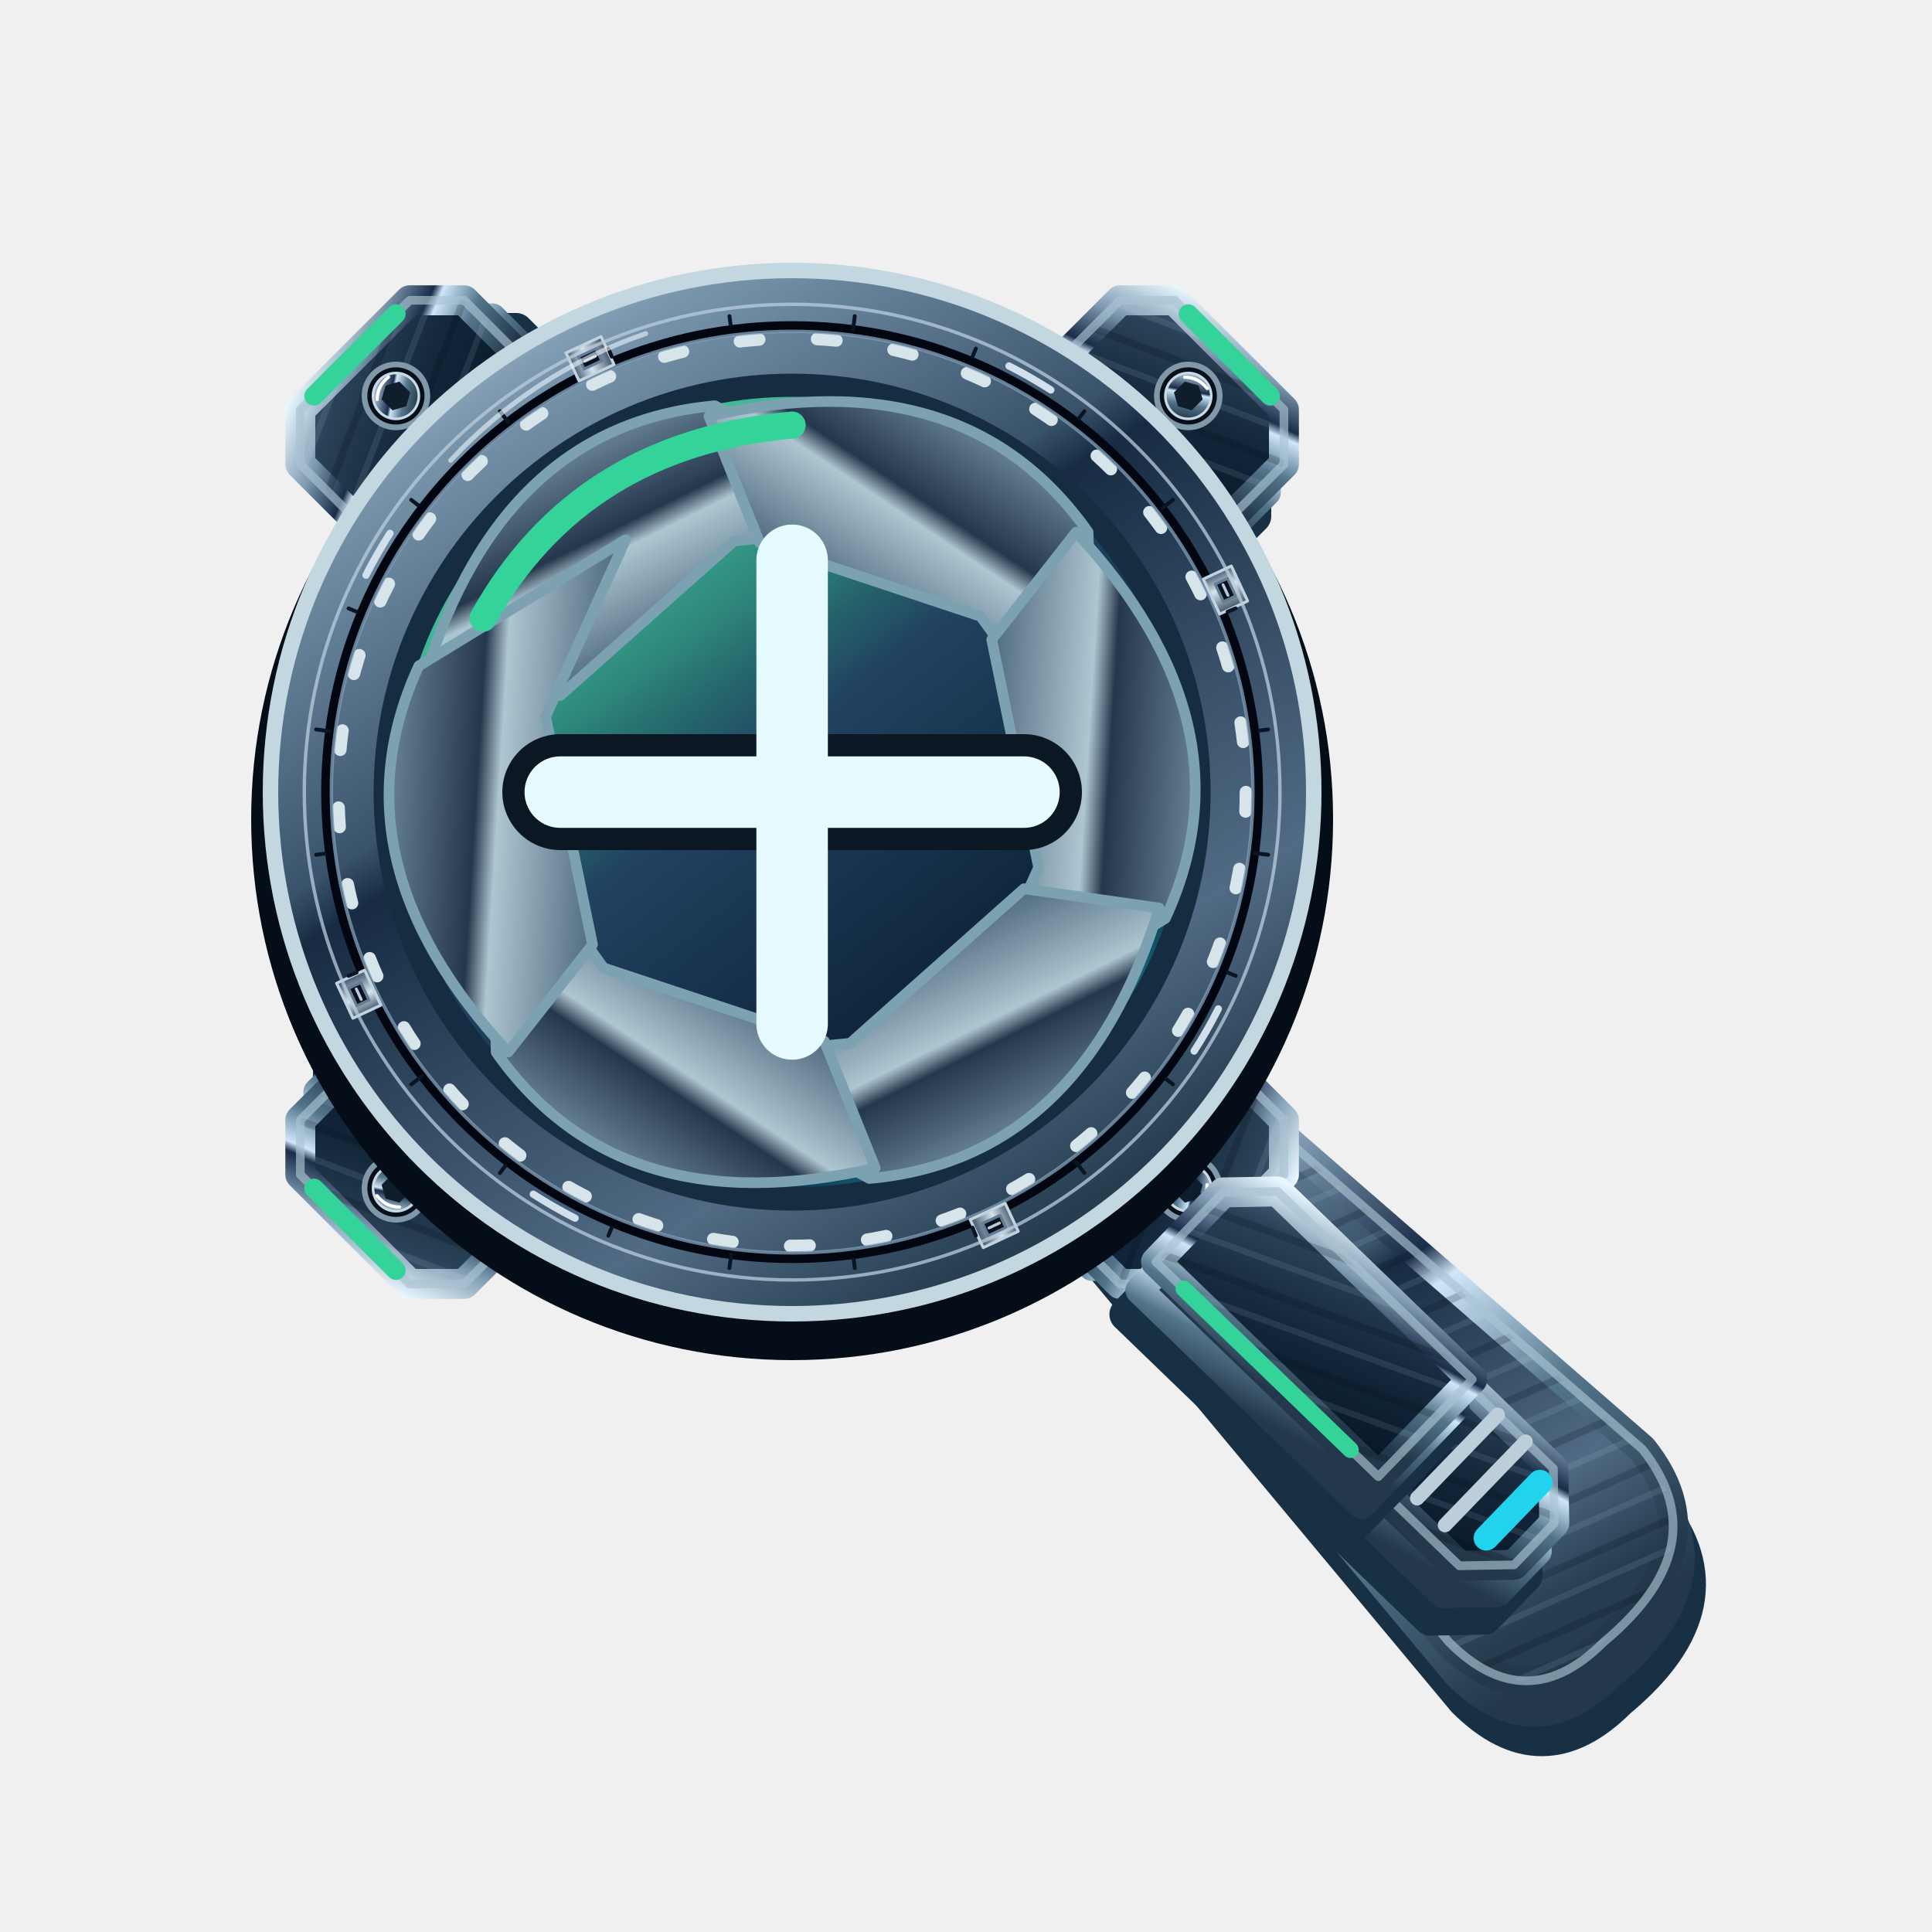
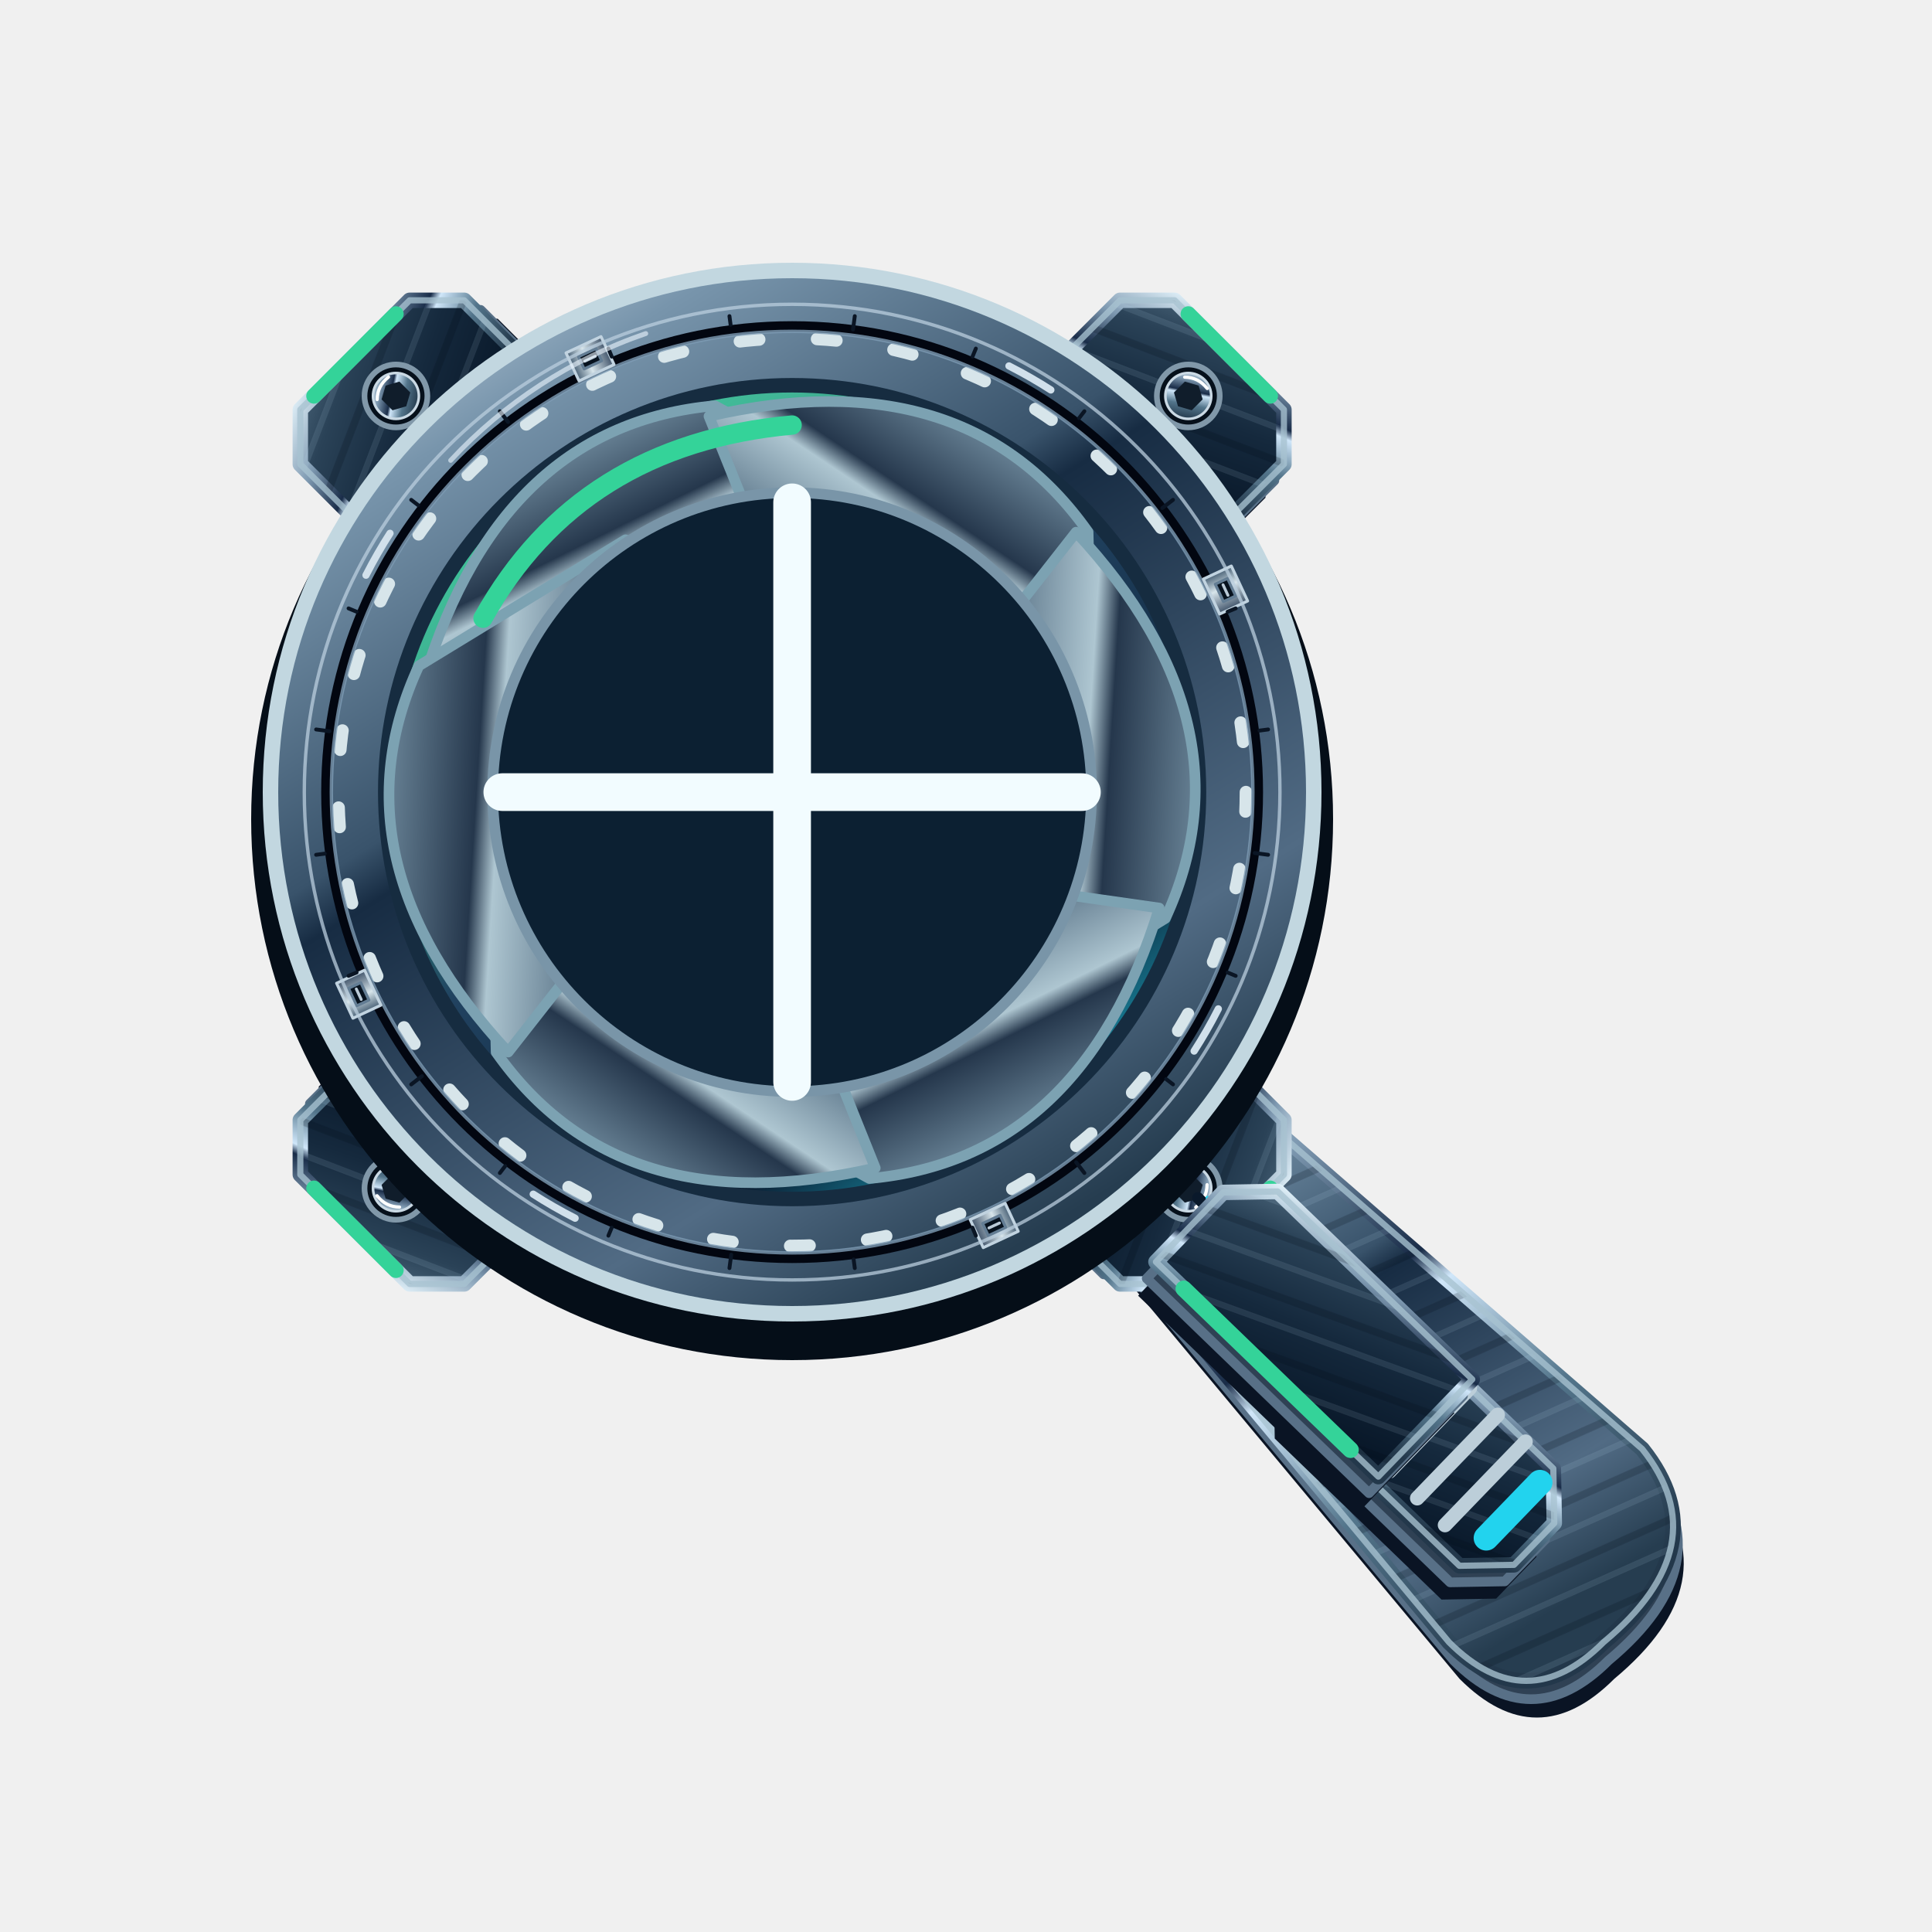
<svg xmlns="http://www.w3.org/2000/svg" width="200" height="200" viewBox="0 0 200 200" role="img" aria-label="Acercar vista" data-icon="zoom-in" data-semantic="camera optical zoom-in" data-visual-style="titanio-optico" data-motion="static">
  <defs>
    <linearGradient id="alice-zoom-in-rotor" x2=".86" y2="1">
      <stop stop-color="#edf8ff" />
      <stop offset=".21" stop-color="#6f8a9d" />
      <stop offset=".43" stop-color="#25374c" />
      <stop offset=".48" stop-color="#aec6d1" />
      <stop offset=".7" stop-color="#536d82" />
      <stop offset="1" stop-color="#1d3043" />
    </linearGradient>
    <linearGradient id="alice-zoom-in-contact" x2=".15" y2="1">
      <stop stop-color="#ffe2aa" />
      <stop offset=".26" stop-color="#cf955c" />
      <stop offset=".59" stop-color="#875838" />
      <stop offset=".81" stop-color="#eeb377" />
      <stop offset="1" stop-color="#603e2e" />
    </linearGradient>
    <pattern id="alice-zoom-in-brushing" width="3" height="3" patternUnits="userSpaceOnUse" patternTransform="rotate(-24)">
      <path d="M0 .4h3" stroke="#d1e6fa" opacity=".10" stroke-width=".32" />
      <path d="M0 2h3" stroke="#020913" opacity=".20" stroke-width=".38" />
    </pattern>
    <linearGradient id="alice-zoom-in-bevel" x1="0" y1="0" x2=".68" y2="1">
      <stop stop-color="#e9f8ff" />
      <stop offset=".27" stop-color="#7d98b0" />
      <stop offset=".48" stop-color="#192c48" />
      <stop offset=".53" stop-color="#d0e7fa" />
      <stop offset=".73" stop-color="#53758b" />
      <stop offset="1" stop-color="#23384b" />
    </linearGradient>
    <linearGradient id="alice-zoom-in-metal" x1="0" y1="0" x2=".62" y2="1">
      <stop stop-color="#d9e5f0" />
      <stop offset=".19" stop-color="#7895ac" />
      <stop offset=".44" stop-color="#39536b" />
      <stop offset=".48" stop-color="#172c43" />
      <stop offset=".84" stop-color="#516b84" />
      <stop offset="1" stop-color="#263d50" />
    </linearGradient>
    <linearGradient id="alice-zoom-in-dark-metal" x1="0" y1="0" x2=".85" y2="1">
      <stop stop-color="#506b80" />
      <stop offset=".23" stop-color="#2a4257" />
      <stop offset=".58" stop-color="#15293d" />
      <stop offset="1" stop-color="#081728" />
    </linearGradient>
    <linearGradient id="alice-zoom-in-glass" x1=".06" y1="0" x2=".84" y2="1">
      <stop stop-color="#34d399" />
      <stop offset=".23" stop-color="#34d399" stop-opacity=".65" />
      <stop offset=".48" stop-color="#214260" />
      <stop offset=".8" stop-color="#0b2035" />
      <stop offset="1" stop-color="#22d3ee" />
    </linearGradient>
    <linearGradient id="alice-zoom-in-enamel" x1="0" y1="0" x2=".7" y2="1">
      <stop stop-color="#eeffff" />
      <stop offset=".2" stop-color="#34d399" />
      <stop offset=".7" stop-color="#34d399" />
      <stop offset="1" stop-color="#22d3ee" />
    </linearGradient>
    <linearGradient id="alice-zoom-in-screw-metal">
      <stop stop-color="#4a6277" />
      <stop offset=".43" stop-color="#d7e5eb" />
      <stop offset="1" stop-color="#42556b" />
    </linearGradient>
  </defs>
  <g transform="scale(2)" stroke-linecap="round" stroke-linejoin="round">
    <g data-part="magnify">
-       <path d="M55 61 62 55 85 75Q89 80 83 85 79 89 75 85Z" transform="translate(.8 3)" fill="#0a1424" stroke="#173044" stroke-width="1.8" />
-       <path d="M55 61 62 55 85 75Q89 80 83 85 79 89 75 85Z" transform="translate(.4 1.65)" fill="#25364b" stroke="url(#alice-zoom-in-bevel)" stroke-width="1.45" />
-       <path d="M55 61 62 55 85 75Q89 80 83 85 79 89 75 85Z" fill="url(#alice-zoom-in-metal)" stroke="url(#alice-zoom-in-bevel)" stroke-width="1.55" />
-       <path d="M55 61 62 55 85 75Q89 80 83 85 79 89 75 85Z" fill="url(#alice-zoom-in-brushing)" stroke="#a8c3d1" stroke-opacity=".66" stroke-width=".45" />
-       <path d="M69 67l-3 4m7 0-3 4m7 0-3 4" fill="none" stroke="#4e697c" stroke-width="1.7" />
+       <path d="M55 61 62 55 85 75Q89 80 83 85 79 89 75 85Z" transform="translate(.55 1.9)" fill="#0a1424" />
+       <path d="M55 61 62 55 85 75Q89 80 83 85 79 89 75 85Z" transform="translate(.25 .95)" fill="#2f4154" stroke="#587087" stroke-width=".5" />
+       <path d="M55 61 62 55 85 75Q89 80 83 85 79 89 75 85Z" fill="url(#alice-zoom-in-metal)" stroke="url(#alice-zoom-in-bevel)" stroke-width=".8" />
+       <path d="M55 61 62 55 85 75Q89 80 83 85 79 89 75 85Z" fill="url(#alice-zoom-in-brushing)" stroke="#a8c3d1" stroke-opacity=".78" stroke-width=".32" />
+       <path d="M69 67l-3 4m7 0-3 4m7 0-3 4" fill="none" stroke="#4e697c" stroke-width="1" />
      <g transform="translate(41 41) rotate(45)">
-         <path d="M-6 -25v-5l2-2h8l2 2v5Z" transform="translate(.8 3)" fill="#0a1424" stroke="#173044" stroke-width="1.8" />
-         <path d="M-6 -25v-5l2-2h8l2 2v5Z" transform="translate(.4 1.65)" fill="#25364b" stroke="url(#alice-zoom-in-bevel)" stroke-width="1.45" />
-         <path d="M-6 -25v-5l2-2h8l2 2v5Z" fill="url(#alice-zoom-in-dark-metal)" stroke="url(#alice-zoom-in-bevel)" stroke-width="1.55" />
-         <path d="M-6 -25v-5l2-2h8l2 2v5Z" fill="url(#alice-zoom-in-brushing)" stroke="#a8c3d1" stroke-opacity=".66" stroke-width=".45" />
-         <path d="M-3 -32h6" fill="none" stroke="#34d399" stroke-width="1" />
+         <path d="M-6 -25v-5l2-2h8l2 2v5Z" transform="translate(.55 1.9)" fill="#0a1424" />
+         <path d="M-6 -25v-5l2-2h8l2 2v5Z" transform="translate(.25 .95)" fill="#2f4154" stroke="#587087" stroke-width=".5" />
+         <path d="M-6 -25v-5l2-2h8l2 2v5Z" fill="url(#alice-zoom-in-dark-metal)" stroke="url(#alice-zoom-in-bevel)" stroke-width=".8" />
+         <path d="M-6 -25v-5l2-2h8l2 2v5Z" fill="url(#alice-zoom-in-brushing)" stroke="#a8c3d1" stroke-opacity=".78" stroke-width=".32" />
+         <path d="M-3 -32h6" fill="none" stroke="#34d399" stroke-width="0.8" />
        <g transform="translate(0 -29) scale(1.05)">
          <circle r="1.55" fill="#06101b" stroke="#8198a9" stroke-width=".28" />
          <circle r="1.13" fill="url(#alice-zoom-in-bevel)" stroke="#cad9e4" stroke-width=".13" />
          <path d="M-.62-.38 0-.72 .62-.38 .62.38 0 .72-.62.38Z" fill="#101d2b" />
          <path d="M-.78-.53Q-.3-1 .4-.92" stroke="white" stroke-width=".16" fill="none" />
        </g>
      </g>
      <g transform="translate(41 41) rotate(135)">
-         <path d="M-6 -25v-5l2-2h8l2 2v5Z" transform="translate(.8 3)" fill="#0a1424" stroke="#173044" stroke-width="1.8" />
-         <path d="M-6 -25v-5l2-2h8l2 2v5Z" transform="translate(.4 1.65)" fill="#25364b" stroke="url(#alice-zoom-in-bevel)" stroke-width="1.45" />
-         <path d="M-6 -25v-5l2-2h8l2 2v5Z" fill="url(#alice-zoom-in-dark-metal)" stroke="url(#alice-zoom-in-bevel)" stroke-width="1.55" />
-         <path d="M-6 -25v-5l2-2h8l2 2v5Z" fill="url(#alice-zoom-in-brushing)" stroke="#a8c3d1" stroke-opacity=".66" stroke-width=".45" />
-         <path d="M-3 -32h6" fill="none" stroke="#34d399" stroke-width="1" />
+         <path d="M-6 -25v-5l2-2h8l2 2v5Z" transform="translate(.55 1.9)" fill="#0a1424" />
+         <path d="M-6 -25v-5l2-2h8l2 2v5Z" transform="translate(.25 .95)" fill="#2f4154" stroke="#587087" stroke-width=".5" />
+         <path d="M-6 -25v-5l2-2h8l2 2v5Z" fill="url(#alice-zoom-in-dark-metal)" stroke="url(#alice-zoom-in-bevel)" stroke-width=".8" />
+         <path d="M-6 -25v-5l2-2h8l2 2v5Z" fill="url(#alice-zoom-in-brushing)" stroke="#a8c3d1" stroke-opacity=".78" stroke-width=".32" />
+         <path d="M-3 -32h6" fill="none" stroke="#34d399" stroke-width="0.8" />
        <g transform="translate(0 -29) scale(1.05)">
          <circle r="1.55" fill="#06101b" stroke="#8198a9" stroke-width=".28" />
          <circle r="1.13" fill="url(#alice-zoom-in-bevel)" stroke="#cad9e4" stroke-width=".13" />
          <path d="M-.62-.38 0-.72 .62-.38 .62.38 0 .72-.62.38Z" fill="#101d2b" />
          <path d="M-.78-.53Q-.3-1 .4-.92" stroke="white" stroke-width=".16" fill="none" />
        </g>
      </g>
      <g transform="translate(41 41) rotate(225)">
-         <path d="M-6 -25v-5l2-2h8l2 2v5Z" transform="translate(.8 3)" fill="#0a1424" stroke="#173044" stroke-width="1.8" />
-         <path d="M-6 -25v-5l2-2h8l2 2v5Z" transform="translate(.4 1.65)" fill="#25364b" stroke="url(#alice-zoom-in-bevel)" stroke-width="1.45" />
-         <path d="M-6 -25v-5l2-2h8l2 2v5Z" fill="url(#alice-zoom-in-dark-metal)" stroke="url(#alice-zoom-in-bevel)" stroke-width="1.55" />
-         <path d="M-6 -25v-5l2-2h8l2 2v5Z" fill="url(#alice-zoom-in-brushing)" stroke="#a8c3d1" stroke-opacity=".66" stroke-width=".45" />
-         <path d="M-3 -32h6" fill="none" stroke="#34d399" stroke-width="1" />
+         <path d="M-6 -25v-5l2-2h8l2 2v5Z" transform="translate(.55 1.9)" fill="#0a1424" />
+         <path d="M-6 -25v-5l2-2h8l2 2v5Z" transform="translate(.25 .95)" fill="#2f4154" stroke="#587087" stroke-width=".5" />
+         <path d="M-6 -25v-5l2-2h8l2 2v5Z" fill="url(#alice-zoom-in-dark-metal)" stroke="url(#alice-zoom-in-bevel)" stroke-width=".8" />
+         <path d="M-6 -25v-5l2-2h8l2 2v5Z" fill="url(#alice-zoom-in-brushing)" stroke="#a8c3d1" stroke-opacity=".78" stroke-width=".32" />
+         <path d="M-3 -32h6" fill="none" stroke="#34d399" stroke-width="0.8" />
        <g transform="translate(0 -29) scale(1.05)">
          <circle r="1.55" fill="#06101b" stroke="#8198a9" stroke-width=".28" />
          <circle r="1.13" fill="url(#alice-zoom-in-bevel)" stroke="#cad9e4" stroke-width=".13" />
          <path d="M-.62-.38 0-.72 .62-.38 .62.38 0 .72-.62.38Z" fill="#101d2b" />
          <path d="M-.78-.53Q-.3-1 .4-.92" stroke="white" stroke-width=".16" fill="none" />
        </g>
      </g>
      <g transform="translate(41 41) rotate(315)">
-         <path d="M-6 -25v-5l2-2h8l2 2v5Z" transform="translate(.8 3)" fill="#0a1424" stroke="#173044" stroke-width="1.8" />
-         <path d="M-6 -25v-5l2-2h8l2 2v5Z" transform="translate(.4 1.65)" fill="#25364b" stroke="url(#alice-zoom-in-bevel)" stroke-width="1.45" />
-         <path d="M-6 -25v-5l2-2h8l2 2v5Z" fill="url(#alice-zoom-in-dark-metal)" stroke="url(#alice-zoom-in-bevel)" stroke-width="1.55" />
-         <path d="M-6 -25v-5l2-2h8l2 2v5Z" fill="url(#alice-zoom-in-brushing)" stroke="#a8c3d1" stroke-opacity=".66" stroke-width=".45" />
-         <path d="M-3 -32h6" fill="none" stroke="#34d399" stroke-width="1" />
+         <path d="M-6 -25v-5l2-2h8l2 2v5Z" transform="translate(.55 1.9)" fill="#0a1424" />
+         <path d="M-6 -25v-5l2-2h8l2 2v5Z" transform="translate(.25 .95)" fill="#2f4154" stroke="#587087" stroke-width=".5" />
+         <path d="M-6 -25v-5l2-2h8l2 2v5Z" fill="url(#alice-zoom-in-dark-metal)" stroke="url(#alice-zoom-in-bevel)" stroke-width=".8" />
+         <path d="M-6 -25v-5l2-2h8l2 2v5Z" fill="url(#alice-zoom-in-brushing)" stroke="#a8c3d1" stroke-opacity=".78" stroke-width=".32" />
+         <path d="M-3 -32h6" fill="none" stroke="#34d399" stroke-width="0.8" />
        <g transform="translate(0 -29) scale(1.05)">
          <circle r="1.55" fill="#06101b" stroke="#8198a9" stroke-width=".28" />
          <circle r="1.13" fill="url(#alice-zoom-in-bevel)" stroke="#cad9e4" stroke-width=".13" />
          <path d="M-.62-.38 0-.72 .62-.38 .62.38 0 .72-.62.38Z" fill="#101d2b" />
          <path d="M-.78-.53Q-.3-1 .4-.92" stroke="white" stroke-width=".16" fill="none" />
        </g>
      </g>
      <circle cx="41" cy="42.4" r="28" fill="#050e18" />
      <circle cx="41" cy="41" r="27" fill="url(#alice-zoom-in-metal)" stroke="#c2d7e0" stroke-width=".8" />
-       <circle cx="41" cy="41" r="21.06" fill="url(#alice-zoom-in-glass)" stroke="#162c40" stroke-width="1.2" />
+       <circle cx="41" cy="41" r="21.06" fill="url(#alice-zoom-in-glass)" stroke="#162c40" stroke-width=".75" />
      <path d="M23.72 32.36Q28.31 19.94 45.86 22.37" fill="none" stroke="#e4f6ff" stroke-opacity=".75" stroke-width="1.296" />
      <path d="M37.49 59.09Q52.34 59.36 58.82 46.4" fill="none" stroke="#86cbe0" stroke-opacity=".65" stroke-width="0.81" />
      <circle cx="41" cy="41" r="23.49" fill="none" stroke="#d7e5ea" stroke-width=".65" stroke-dasharray="1 3" />
      <g transform="scale(.5)">
        <g data-detail="precision-control-rim" pointer-events="none" fill="none">
          <g data-detail="control-recessed-bearing">
            <circle cx="82" cy="82" r="48.2" stroke="#020610" stroke-width="1.1" />
            <circle cx="82" cy="82" r="47.7" stroke="#7e9cb5" stroke-width=".35" opacity=".8" />
            <circle cx="82" cy="82" r="49.5" stroke="#d1e0eb" stroke-width=".75" stroke-dasharray="5 72.754" transform="rotate(27 82 82)" />
          </g>
          <g data-detail="control-bearing-retainers">
            <g transform="rotate(65 82 82)">
              <path d="M80 30.9h4v3.2h-4Z" fill="url(#alice-zoom-in-screw-metal)" stroke="#c1d3e0" stroke-width=".3" />
              <path d="M81 31.8h2v1.4h-2Z" fill="#07121e" stroke="#637d94" stroke-width=".3" />
              <path d="M81.4 32.5h1.2" stroke="#bacad7" stroke-width=".3" />
            </g>
            <g transform="rotate(155 82 82)">
              <path d="M80 30.9h4v3.2h-4Z" fill="url(#alice-zoom-in-screw-metal)" stroke="#c1d3e0" stroke-width=".3" />
              <path d="M81 31.8h2v1.4h-2Z" fill="#07121e" stroke="#637d94" stroke-width=".3" />
              <path d="M81.4 32.5h1.2" stroke="#bacad7" stroke-width=".3" />
            </g>
            <g transform="rotate(245 82 82)">
              <path d="M80 30.9h4v3.2h-4Z" fill="url(#alice-zoom-in-screw-metal)" stroke="#c1d3e0" stroke-width=".3" />
              <path d="M81 31.8h2v1.4h-2Z" fill="#07121e" stroke="#637d94" stroke-width=".3" />
              <path d="M81.4 32.5h1.2" stroke="#bacad7" stroke-width=".3" />
            </g>
            <g transform="rotate(335 82 82)">
              <path d="M80 30.9h4v3.2h-4Z" fill="url(#alice-zoom-in-screw-metal)" stroke="#c1d3e0" stroke-width=".3" />
              <path d="M81 31.8h2v1.4h-2Z" fill="#07121e" stroke="#637d94" stroke-width=".3" />
              <path d="M81.4 32.5h1.2" stroke="#bacad7" stroke-width=".3" />
            </g>
          </g>
          <circle cx="82" cy="82" r="50.5" stroke="#bacddd" stroke-width=".35" opacity=".75" />
          <path d="M82 32.3v1.4" transform="rotate(7.5 82 82)" stroke="#0a1524" stroke-width=".4" />
          <path d="M82 32.3v0.9" transform="rotate(22.5 82 82)" stroke="#0a1524" stroke-width=".4" />
          <path d="M82 32.3v0.9" transform="rotate(37.5 82 82)" stroke="#0a1524" stroke-width=".4" />
          <path d="M82 32.3v1.4" transform="rotate(52.5 82 82)" stroke="#0a1524" stroke-width=".4" />
          <path d="M82 32.3v0.9" transform="rotate(67.5 82 82)" stroke="#0a1524" stroke-width=".4" />
          <path d="M82 32.3v0.9" transform="rotate(82.5 82 82)" stroke="#0a1524" stroke-width=".4" />
          <path d="M82 32.3v1.4" transform="rotate(97.5 82 82)" stroke="#0a1524" stroke-width=".4" />
          <path d="M82 32.3v0.9" transform="rotate(112.5 82 82)" stroke="#0a1524" stroke-width=".4" />
          <path d="M82 32.3v0.9" transform="rotate(127.5 82 82)" stroke="#0a1524" stroke-width=".4" />
          <path d="M82 32.3v1.4" transform="rotate(142.5 82 82)" stroke="#0a1524" stroke-width=".4" />
          <path d="M82 32.3v0.9" transform="rotate(157.5 82 82)" stroke="#0a1524" stroke-width=".4" />
          <path d="M82 32.3v0.9" transform="rotate(172.5 82 82)" stroke="#0a1524" stroke-width=".4" />
          <path d="M82 32.3v1.4" transform="rotate(187.5 82 82)" stroke="#0a1524" stroke-width=".4" />
          <path d="M82 32.3v0.9" transform="rotate(202.5 82 82)" stroke="#0a1524" stroke-width=".4" />
          <path d="M82 32.3v0.9" transform="rotate(217.5 82 82)" stroke="#0a1524" stroke-width=".4" />
          <path d="M82 32.3v1.4" transform="rotate(232.5 82 82)" stroke="#0a1524" stroke-width=".4" />
          <path d="M82 32.3v0.9" transform="rotate(247.5 82 82)" stroke="#0a1524" stroke-width=".4" />
          <path d="M82 32.3v0.9" transform="rotate(262.5 82 82)" stroke="#0a1524" stroke-width=".4" />
          <path d="M82 32.3v1.4" transform="rotate(277.5 82 82)" stroke="#0a1524" stroke-width=".4" />
          <path d="M82 32.3v0.9" transform="rotate(292.5 82 82)" stroke="#0a1524" stroke-width=".4" />
          <path d="M82 32.3v0.9" transform="rotate(307.5 82 82)" stroke="#0a1524" stroke-width=".4" />
          <path d="M82 32.3v1.4" transform="rotate(322.5 82 82)" stroke="#0a1524" stroke-width=".4" />
          <path d="M82 32.3v0.9" transform="rotate(337.5 82 82)" stroke="#0a1524" stroke-width=".4" />
          <path d="M82 32.3v0.9" transform="rotate(352.5 82 82)" stroke="#0a1524" stroke-width=".4" />
          <path d="M46.65 47.66A49.5 49.5 0 0 1 66.85 34.53" stroke="#edf7ff" stroke-width=".5" opacity=".6" />
          <g data-detail="optical-handle-grip">
            <path d="m124 124 28 28" stroke="#0a192b" stroke-width="1.2" />
            <path d="m125 124 28 28" stroke="#22d3ee" stroke-width=".4" />
            <path d="m129 127 -2 2" stroke="#a8c2d7" stroke-width=".35" />
            <path d="m134 132 -2 2" stroke="#a8c2d7" stroke-width=".35" />
            <path d="m139 137 -2 2" stroke="#a8c2d7" stroke-width=".35" />
            <path d="m144 142 -2 2" stroke="#a8c2d7" stroke-width=".35" />
          </g>
        </g>
      </g>
      <g data-component="iris-blades" transform="translate(41 41)">
        <path transform="rotate(0)" d="M-19-6Q-15-19-4-20L7-14-3-13-12-5Z" fill="url(#alice-zoom-in-rotor)" stroke="#7ca2b2" stroke-width=".55" />
        <path transform="rotate(60)" d="M-19-6Q-15-19-4-20L7-14-3-13-12-5Z" fill="url(#alice-zoom-in-rotor)" stroke="#7ca2b2" stroke-width=".55" />
        <path transform="rotate(120)" d="M-19-6Q-15-19-4-20L7-14-3-13-12-5Z" fill="url(#alice-zoom-in-rotor)" stroke="#7ca2b2" stroke-width=".55" />
        <path transform="rotate(180)" d="M-19-6Q-15-19-4-20L7-14-3-13-12-5Z" fill="url(#alice-zoom-in-rotor)" stroke="#7ca2b2" stroke-width=".55" />
        <path transform="rotate(240)" d="M-19-6Q-15-19-4-20L7-14-3-13-12-5Z" fill="url(#alice-zoom-in-rotor)" stroke="#7ca2b2" stroke-width=".55" />
        <path transform="rotate(300)" d="M-19-6Q-15-19-4-20L7-14-3-13-12-5Z" fill="url(#alice-zoom-in-rotor)" stroke="#7ca2b2" stroke-width=".55" />
      </g>
-       <path d="M29 41H53" fill="none" stroke="#0b1723" stroke-width="6" />
-       <path d="M29 41H53" fill="none" stroke="#e5fbff" stroke-width="3.7" />
-       <path d="M41 29V53" fill="none" stroke="#e5fbff" stroke-width="3.7" />
-       <path d="M25 32q5-9 16-10" fill="none" stroke="#34d399" stroke-width="1.4" />
+       <circle cx="41" cy="41" r="15.5" fill="#0c2032" stroke="#7995a8" stroke-width=".55" />
+       <path d="M26 41H56M41 26V56" fill="none" stroke="#f2fcff" stroke-width="1.95" />
+       <path d="M25 32q5-9 16-10" fill="none" stroke="#34d399" stroke-width="1" />
      <g transform="translate(74 74) rotate(44)">
-         <path d="M-6-3h12l2 2v3l-2 2H-6l-2-2v-3Z" transform="translate(.8 3)" fill="#0a1424" stroke="#173044" stroke-width="1.8" />
-         <path d="M-6-3h12l2 2v3l-2 2H-6l-2-2v-3Z" transform="translate(.4 1.65)" fill="#25364b" stroke="url(#alice-zoom-in-bevel)" stroke-width="1.45" />
-         <path d="M-6-3h12l2 2v3l-2 2H-6l-2-2v-3Z" fill="url(#alice-zoom-in-dark-metal)" stroke="url(#alice-zoom-in-bevel)" stroke-width="1.55" />
-         <path d="M-6-3h12l2 2v3l-2 2H-6l-2-2v-3Z" fill="url(#alice-zoom-in-brushing)" stroke="#a8c3d1" stroke-opacity=".66" stroke-width=".45" />
+         <path d="M-6-3h12l2 2v3l-2 2H-6l-2-2v-3Z" transform="translate(.55 1.9)" fill="#0a1424" />
+         <path d="M-6-3h12l2 2v3l-2 2H-6l-2-2v-3Z" transform="translate(.25 .95)" fill="#2f4154" stroke="#587087" stroke-width=".5" />
+         <path d="M-6-3h12l2 2v3l-2 2H-6l-2-2v-3Z" fill="url(#alice-zoom-in-dark-metal)" stroke="url(#alice-zoom-in-bevel)" stroke-width=".8" />
+         <path d="M-6-3h12l2 2v3l-2 2H-6l-2-2v-3Z" fill="url(#alice-zoom-in-brushing)" stroke="#a8c3d1" stroke-opacity=".78" stroke-width=".32" />
        <path d="M-4-3v6m2-6v6m2-6v6m2-6v6m2-6v6" fill="none" stroke="#bcced9" stroke-width="0.75" />
        <path d="M-6-2v4m12-4v4" fill="none" stroke="#22d3ee" stroke-width="1.3" />
      </g>
      <g transform="translate(64 61) rotate(44)">
-         <path d="M0 1 2-1H16V6H0Z" transform="translate(.8 3)" fill="#0a1424" stroke="#173044" stroke-width="1.8" />
-         <path d="M0 1 2-1H16V6H0Z" transform="translate(.4 1.65)" fill="#25364b" stroke="url(#alice-zoom-in-bevel)" stroke-width="1.45" />
-         <path d="M0 1 2-1H16V6H0Z" fill="url(#alice-zoom-in-dark-metal)" stroke="url(#alice-zoom-in-bevel)" stroke-width="1.55" />
-         <path d="M0 1 2-1H16V6H0Z" fill="url(#alice-zoom-in-brushing)" stroke="#a8c3d1" stroke-opacity=".66" stroke-width=".45" />
-         <path d="M3 0v4" stroke="url(#alice-zoom-in-contact)" stroke-width="1.7" />
-         <path d="M6 0v4" stroke="url(#alice-zoom-in-contact)" stroke-width="1.7" />
-         <path d="M9 0v4" stroke="url(#alice-zoom-in-contact)" stroke-width="1.7" />
-         <path d="M12 0v4" stroke="url(#alice-zoom-in-contact)" stroke-width="1.7" />
+         <path d="M0 1 2-1H16V6H0Z" transform="translate(.55 1.9)" fill="#0a1424" />
+         <path d="M0 1 2-1H16V6H0Z" transform="translate(.25 .95)" fill="#2f4154" stroke="#587087" stroke-width=".5" />
+         <path d="M0 1 2-1H16V6H0Z" fill="url(#alice-zoom-in-dark-metal)" stroke="url(#alice-zoom-in-bevel)" stroke-width=".8" />
+         <path d="M0 1 2-1H16V6H0Z" fill="url(#alice-zoom-in-brushing)" stroke="#a8c3d1" stroke-opacity=".78" stroke-width=".32" />
+         <path d="M3 0v4" stroke="url(#alice-zoom-in-contact)" stroke-width="1" />
+         <path d="M6 0v4" stroke="url(#alice-zoom-in-contact)" stroke-width="1" />
+         <path d="M9 0v4" stroke="url(#alice-zoom-in-contact)" stroke-width="1" />
+         <path d="M12 0v4" stroke="url(#alice-zoom-in-contact)" stroke-width="1" />
        <path d="M2 6h12" fill="none" stroke="#34d399" stroke-width="0.85" />
      </g>
    </g>
  </g>
</svg>
